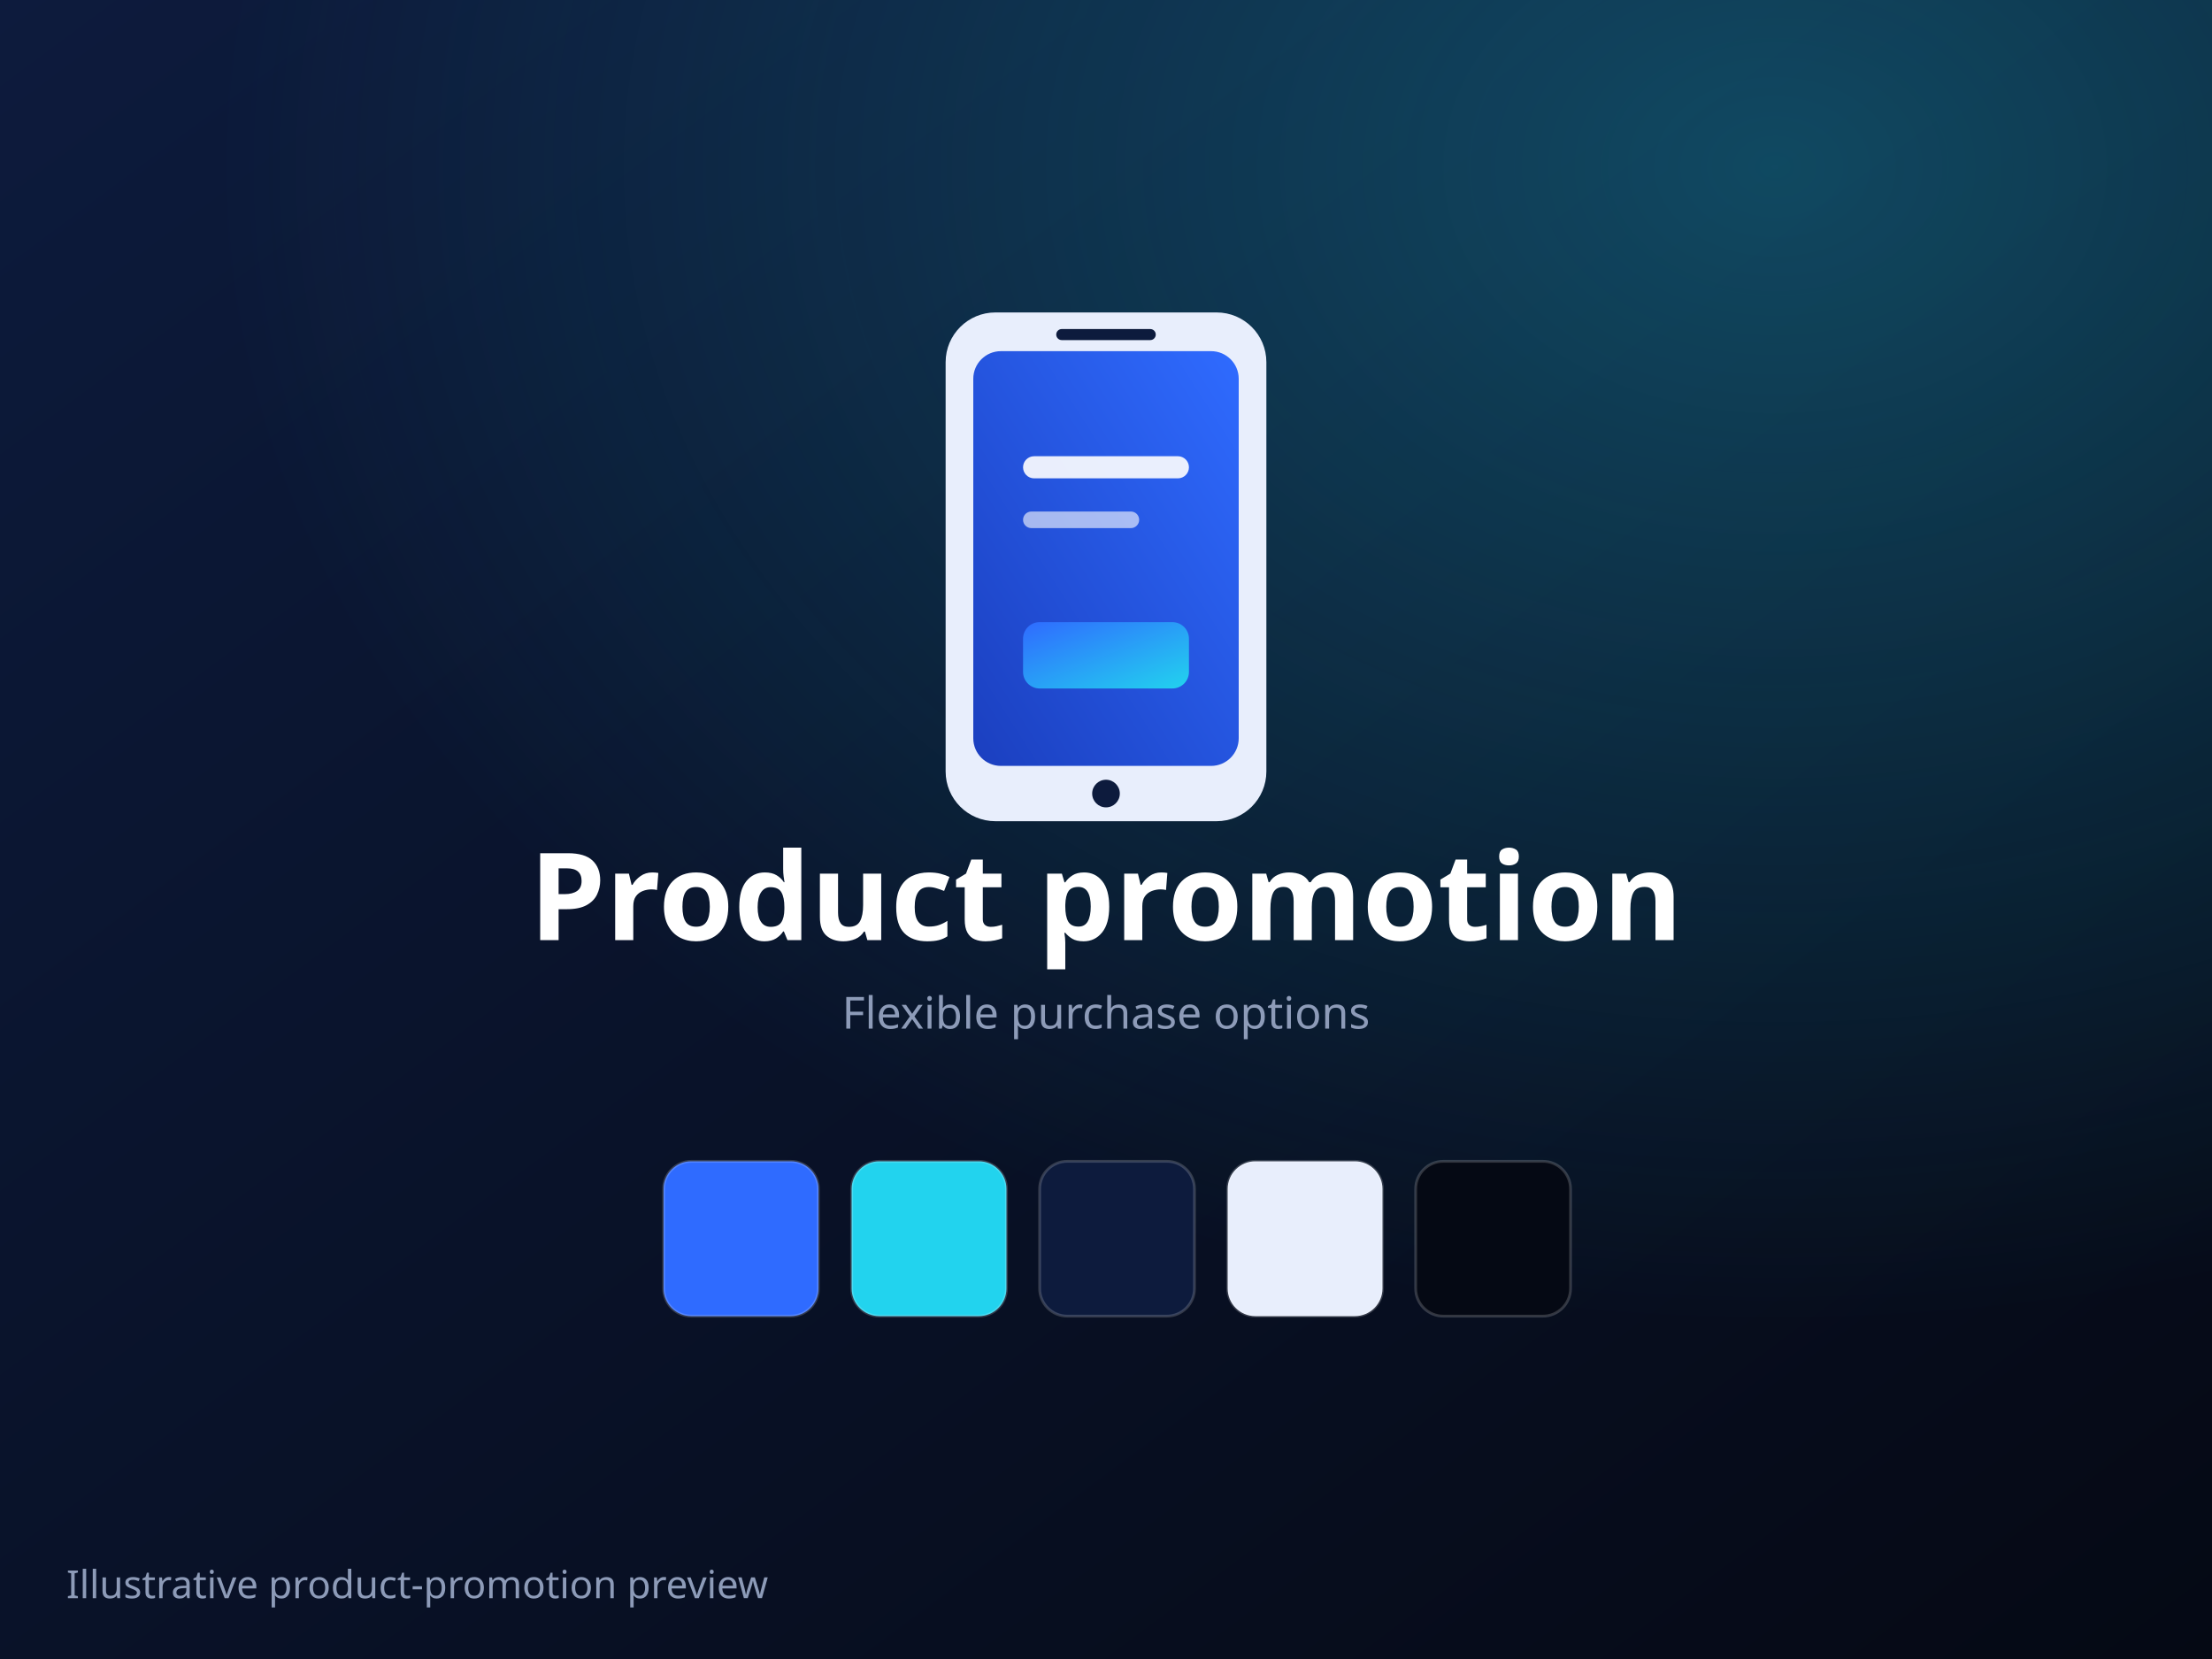
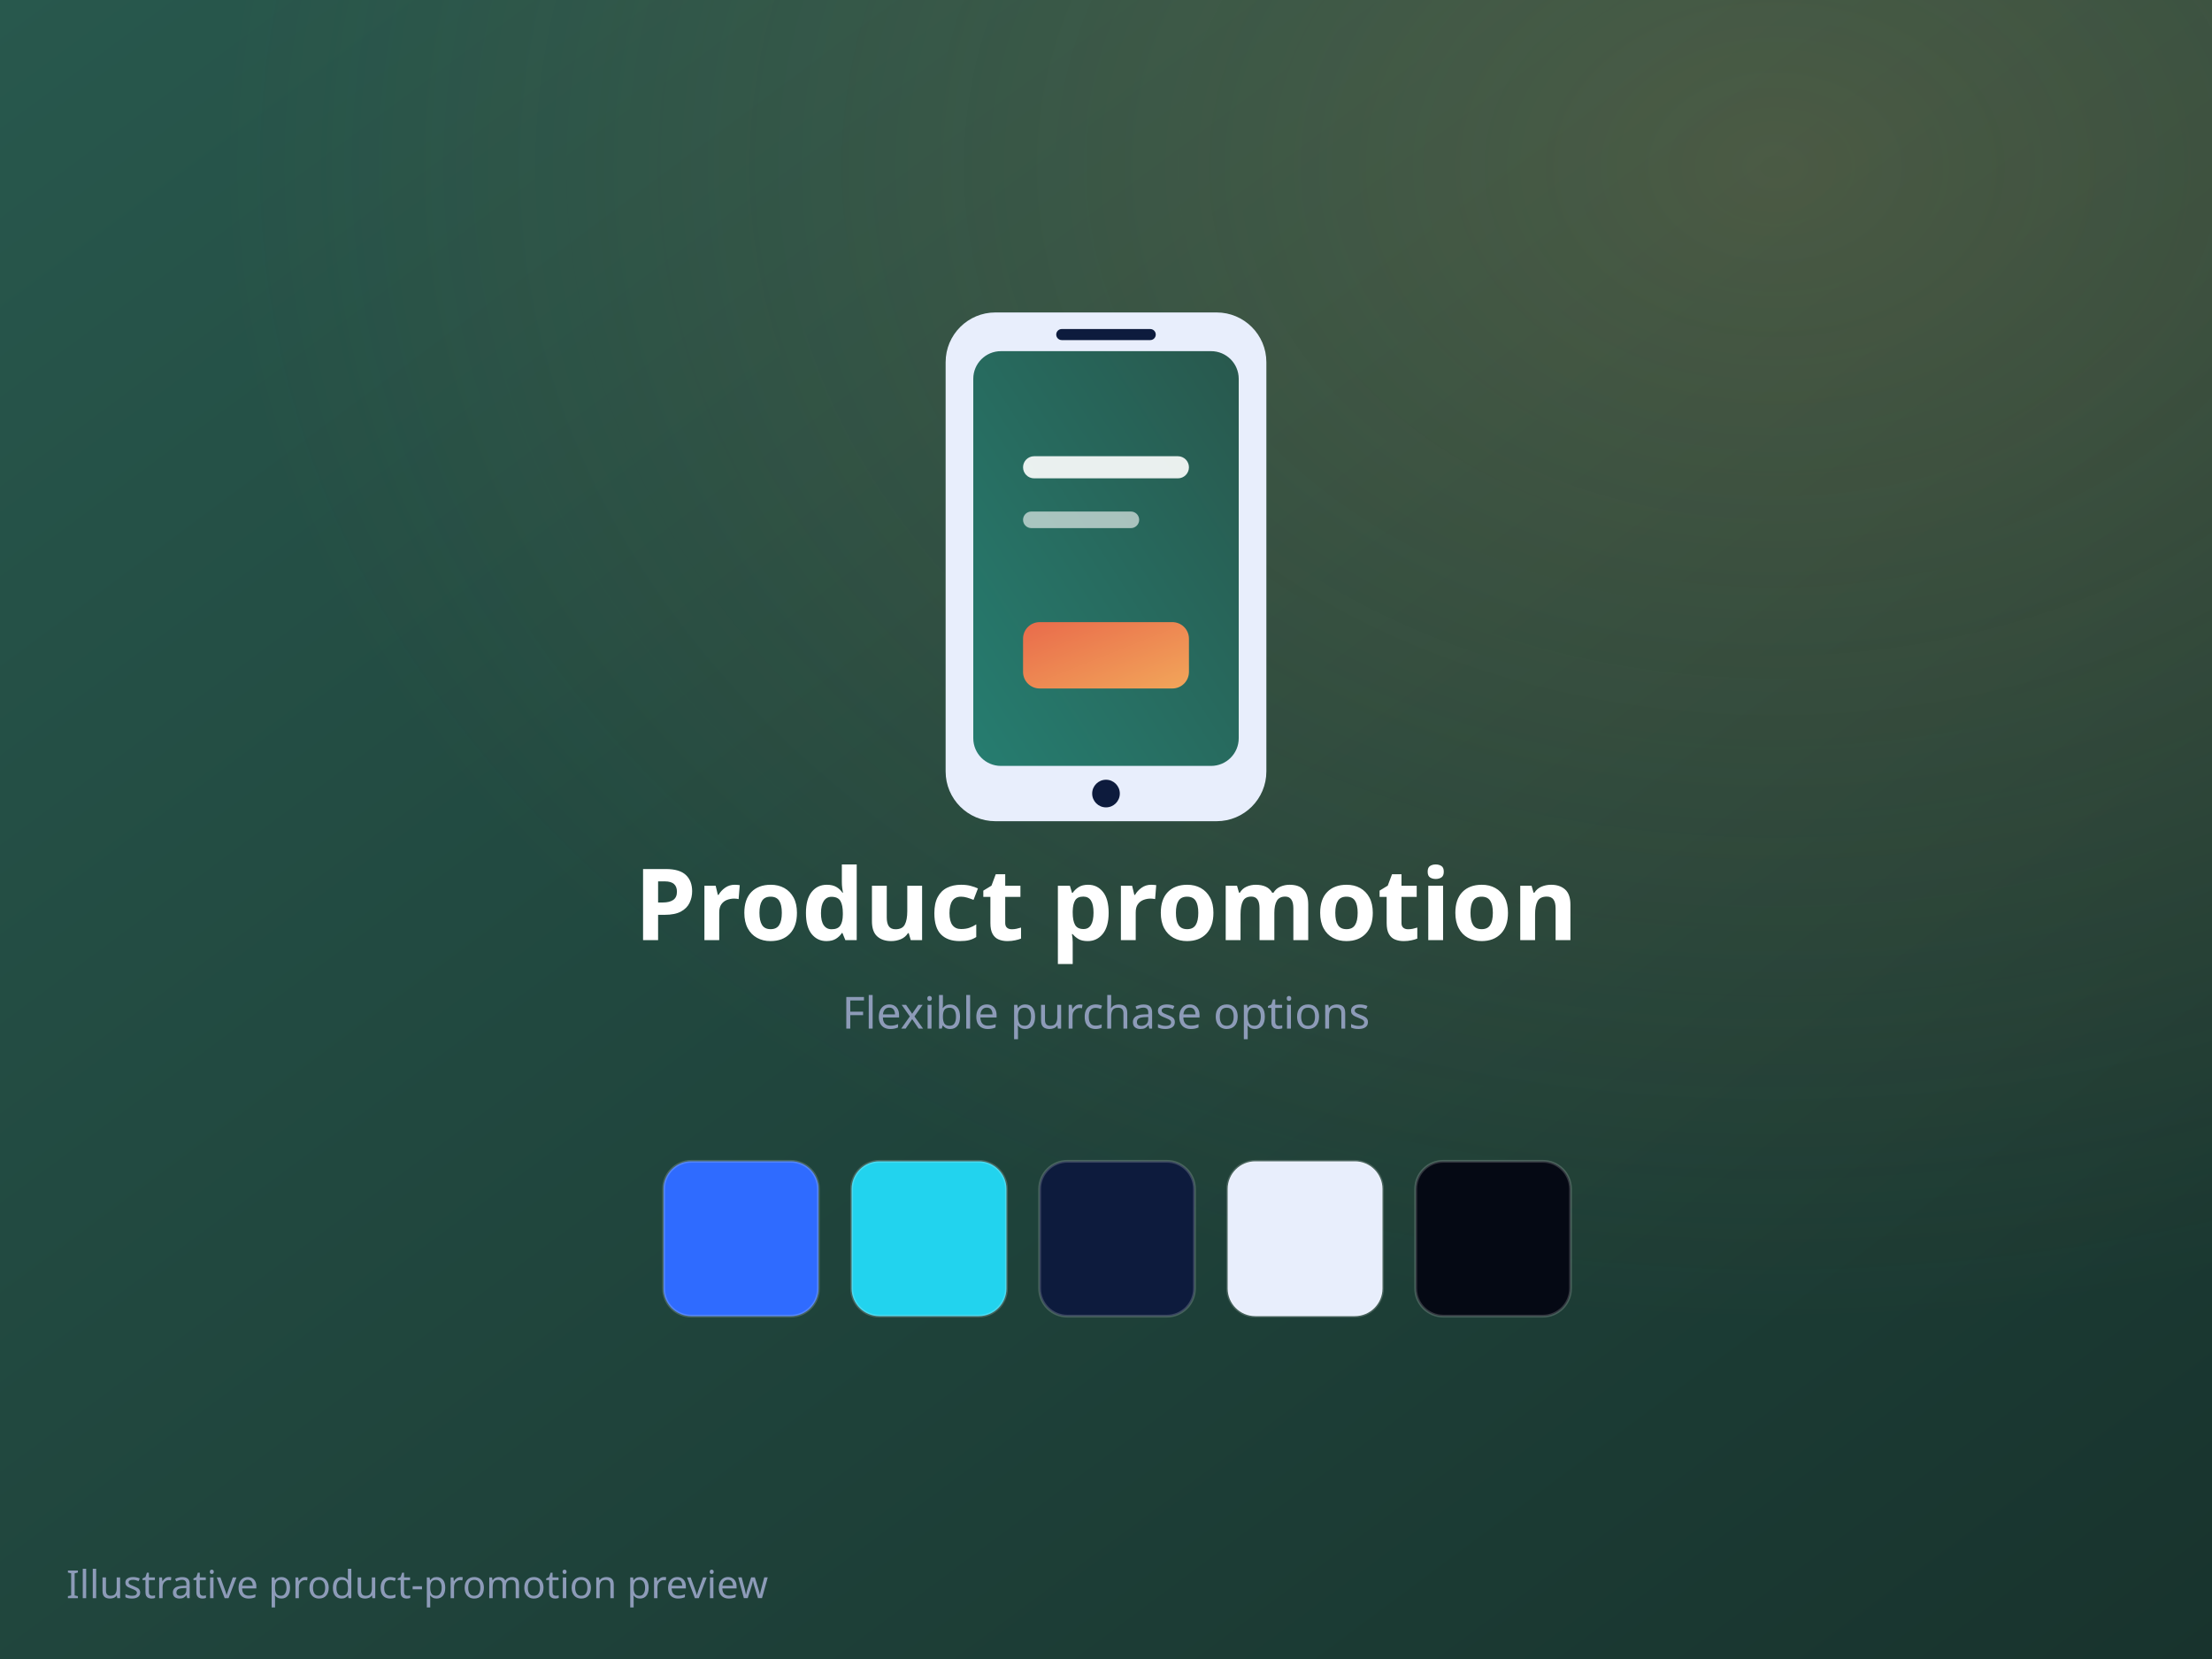
<svg xmlns="http://www.w3.org/2000/svg" viewBox="0 0 800 600" role="img" aria-label="Illustrative retail product promotion">
  <defs>
    <linearGradient id="bg" x1="0" y1="0" x2="1" y2="1">
-       <stop offset="0" stop-color="#0d1b3d" />
-       <stop offset="1" stop-color="#050914" />
+       <stop offset="0" stop-color="#28584d" />
+       <stop offset="1" stop-color="#18332d" />
    </linearGradient>
    <linearGradient id="ac" x1="0" y1="0" x2="1" y2="1">
-       <stop offset="0" stop-color="#2f6bff" />
-       <stop offset="1" stop-color="#22d3ee" />
+       <stop offset="0" stop-color="#e96b4b" />
+       <stop offset="1" stop-color="#f2a65a" />
    </linearGradient>
    <linearGradient id="ac2" x1="0" y1="1" x2="1" y2="0">
-       <stop offset="0" stop-color="#1b3fbf" />
-       <stop offset="1" stop-color="#2f6bff" />
+       <stop offset="0" stop-color="#267d70" />
+       <stop offset="1" stop-color="#28584d" />
    </linearGradient>
    <radialGradient id="gl" cx=".8" cy=".1" r=".7">
-       <stop offset="0" stop-color="#22d3ee" stop-opacity=".28" />
-       <stop offset="1" stop-color="#22d3ee" stop-opacity="0" />
+       <stop offset="0" stop-color="#f2a65a" stop-opacity=".2" />
+       <stop offset="1" stop-color="#f2a65a" stop-opacity="0" />
    </radialGradient>
  </defs>
  <rect width="800" height="600" fill="url(#bg)" />
  <rect width="800" height="600" fill="url(#gl)" />
  <g transform="translate(400 205)">
    <rect x="-58" y="-92" width="116" height="184" rx="18" fill="#e8eefc" />
    <rect x="-48" y="-78" width="96" height="150" rx="10" fill="url(#ac2)" />
    <rect x="-18" y="-86" width="36" height="4" rx="2" fill="#0d1b3d" />
    <circle cy="82" r="5" fill="#0d1b3d" />
    <rect x="-30" y="-40" width="60" height="8" rx="4" fill="#fff" fill-opacity=".9" />
    <rect x="-30" y="-20" width="42" height="6" rx="3" fill="#fff" fill-opacity=".6" />
    <rect x="-30" y="20" width="60" height="24" rx="6" fill="url(#ac)" />
  </g>
-   <text x="400" y="340" text-anchor="middle" font-family="sans-serif" font-weight="700" font-size="44" fill="#fff">Product promotion</text>
+   <text x="400" y="340" text-anchor="middle" font-family="sans-serif" font-weight="700" font-size="36" fill="#fff">Product promotion</text>
  <text x="400" y="372" text-anchor="middle" font-family="sans-serif" font-size="16" fill="#8d9bb8">Flexible purchase options</text>
  <rect x="240" y="420" width="56" height="56" rx="10" fill="#2f6bff" stroke="#fff" stroke-opacity=".18" />
  <rect x="308" y="420" width="56" height="56" rx="10" fill="#22d3ee" stroke="#fff" stroke-opacity=".18" />
  <rect x="376" y="420" width="56" height="56" rx="10" fill="#0d1b3d" stroke="#fff" stroke-opacity=".18" />
  <rect x="444" y="420" width="56" height="56" rx="10" fill="#e8eefc" stroke="#fff" stroke-opacity=".18" />
  <rect x="512" y="420" width="56" height="56" rx="10" fill="#050914" stroke="#fff" stroke-opacity=".18" />
  <text x="24" y="578" font-family="sans-serif" font-size="14" fill="#8d9bb8">Illustrative product-promotion preview</text>
</svg>
